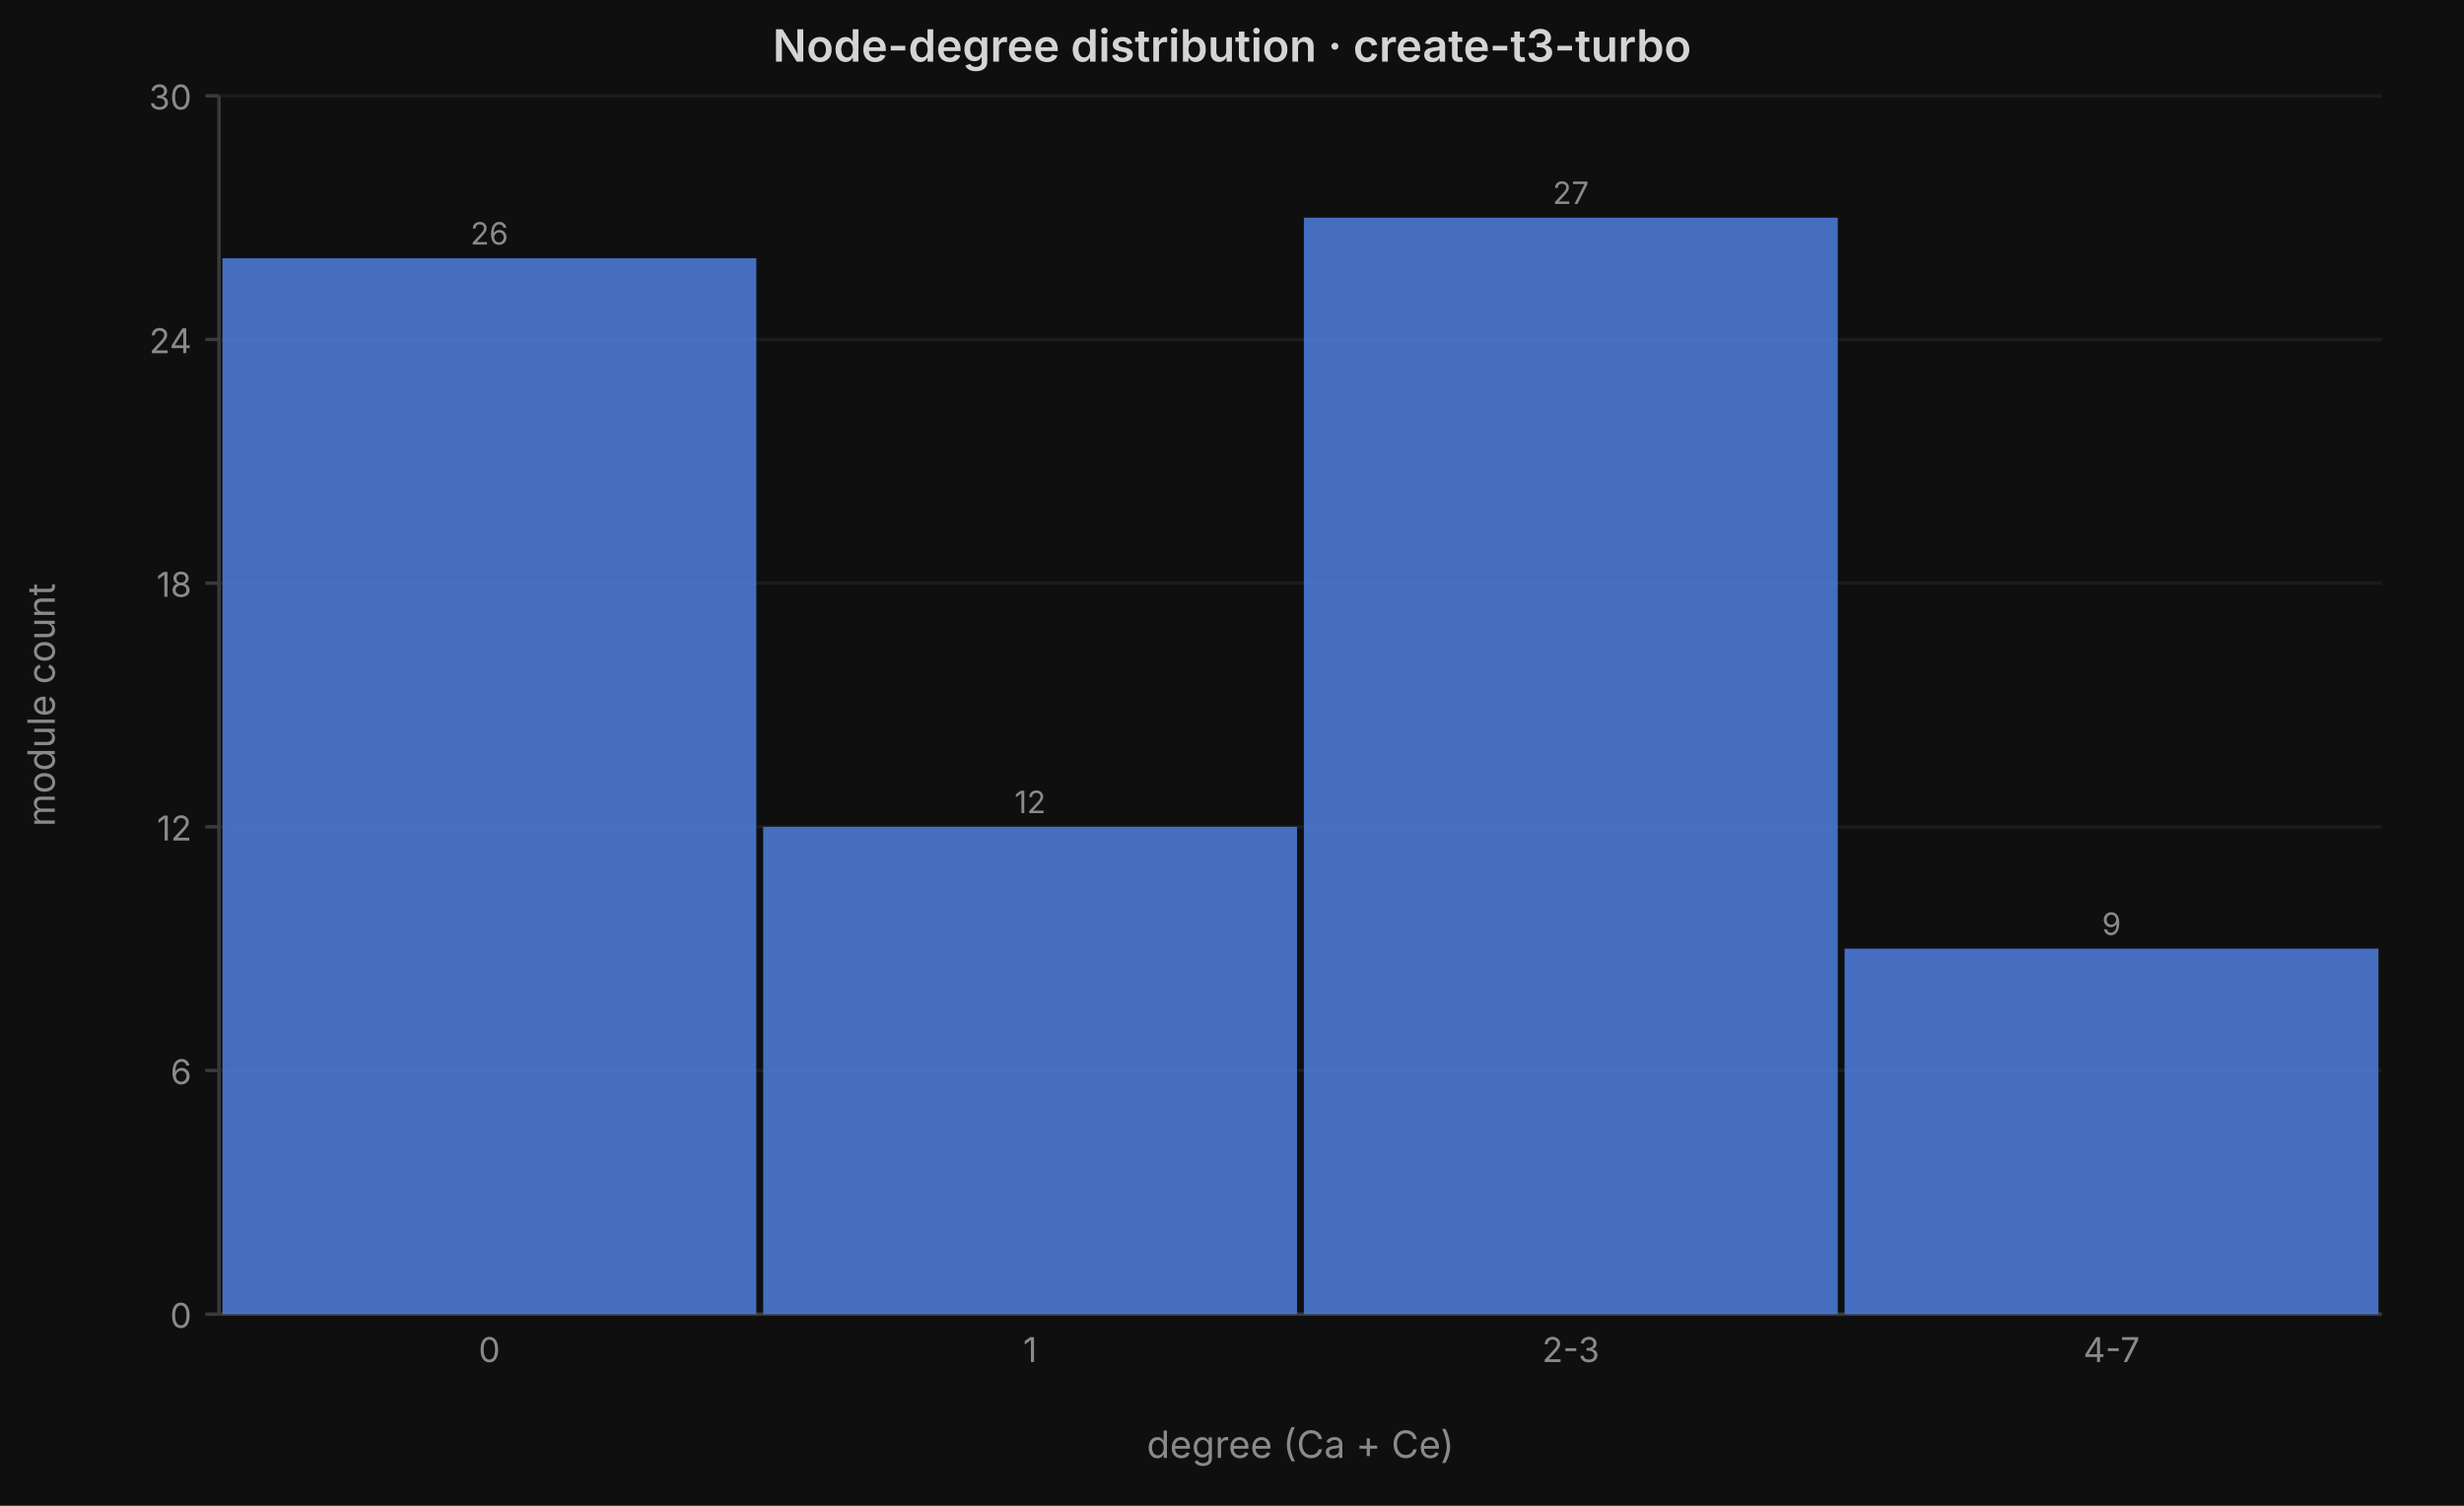
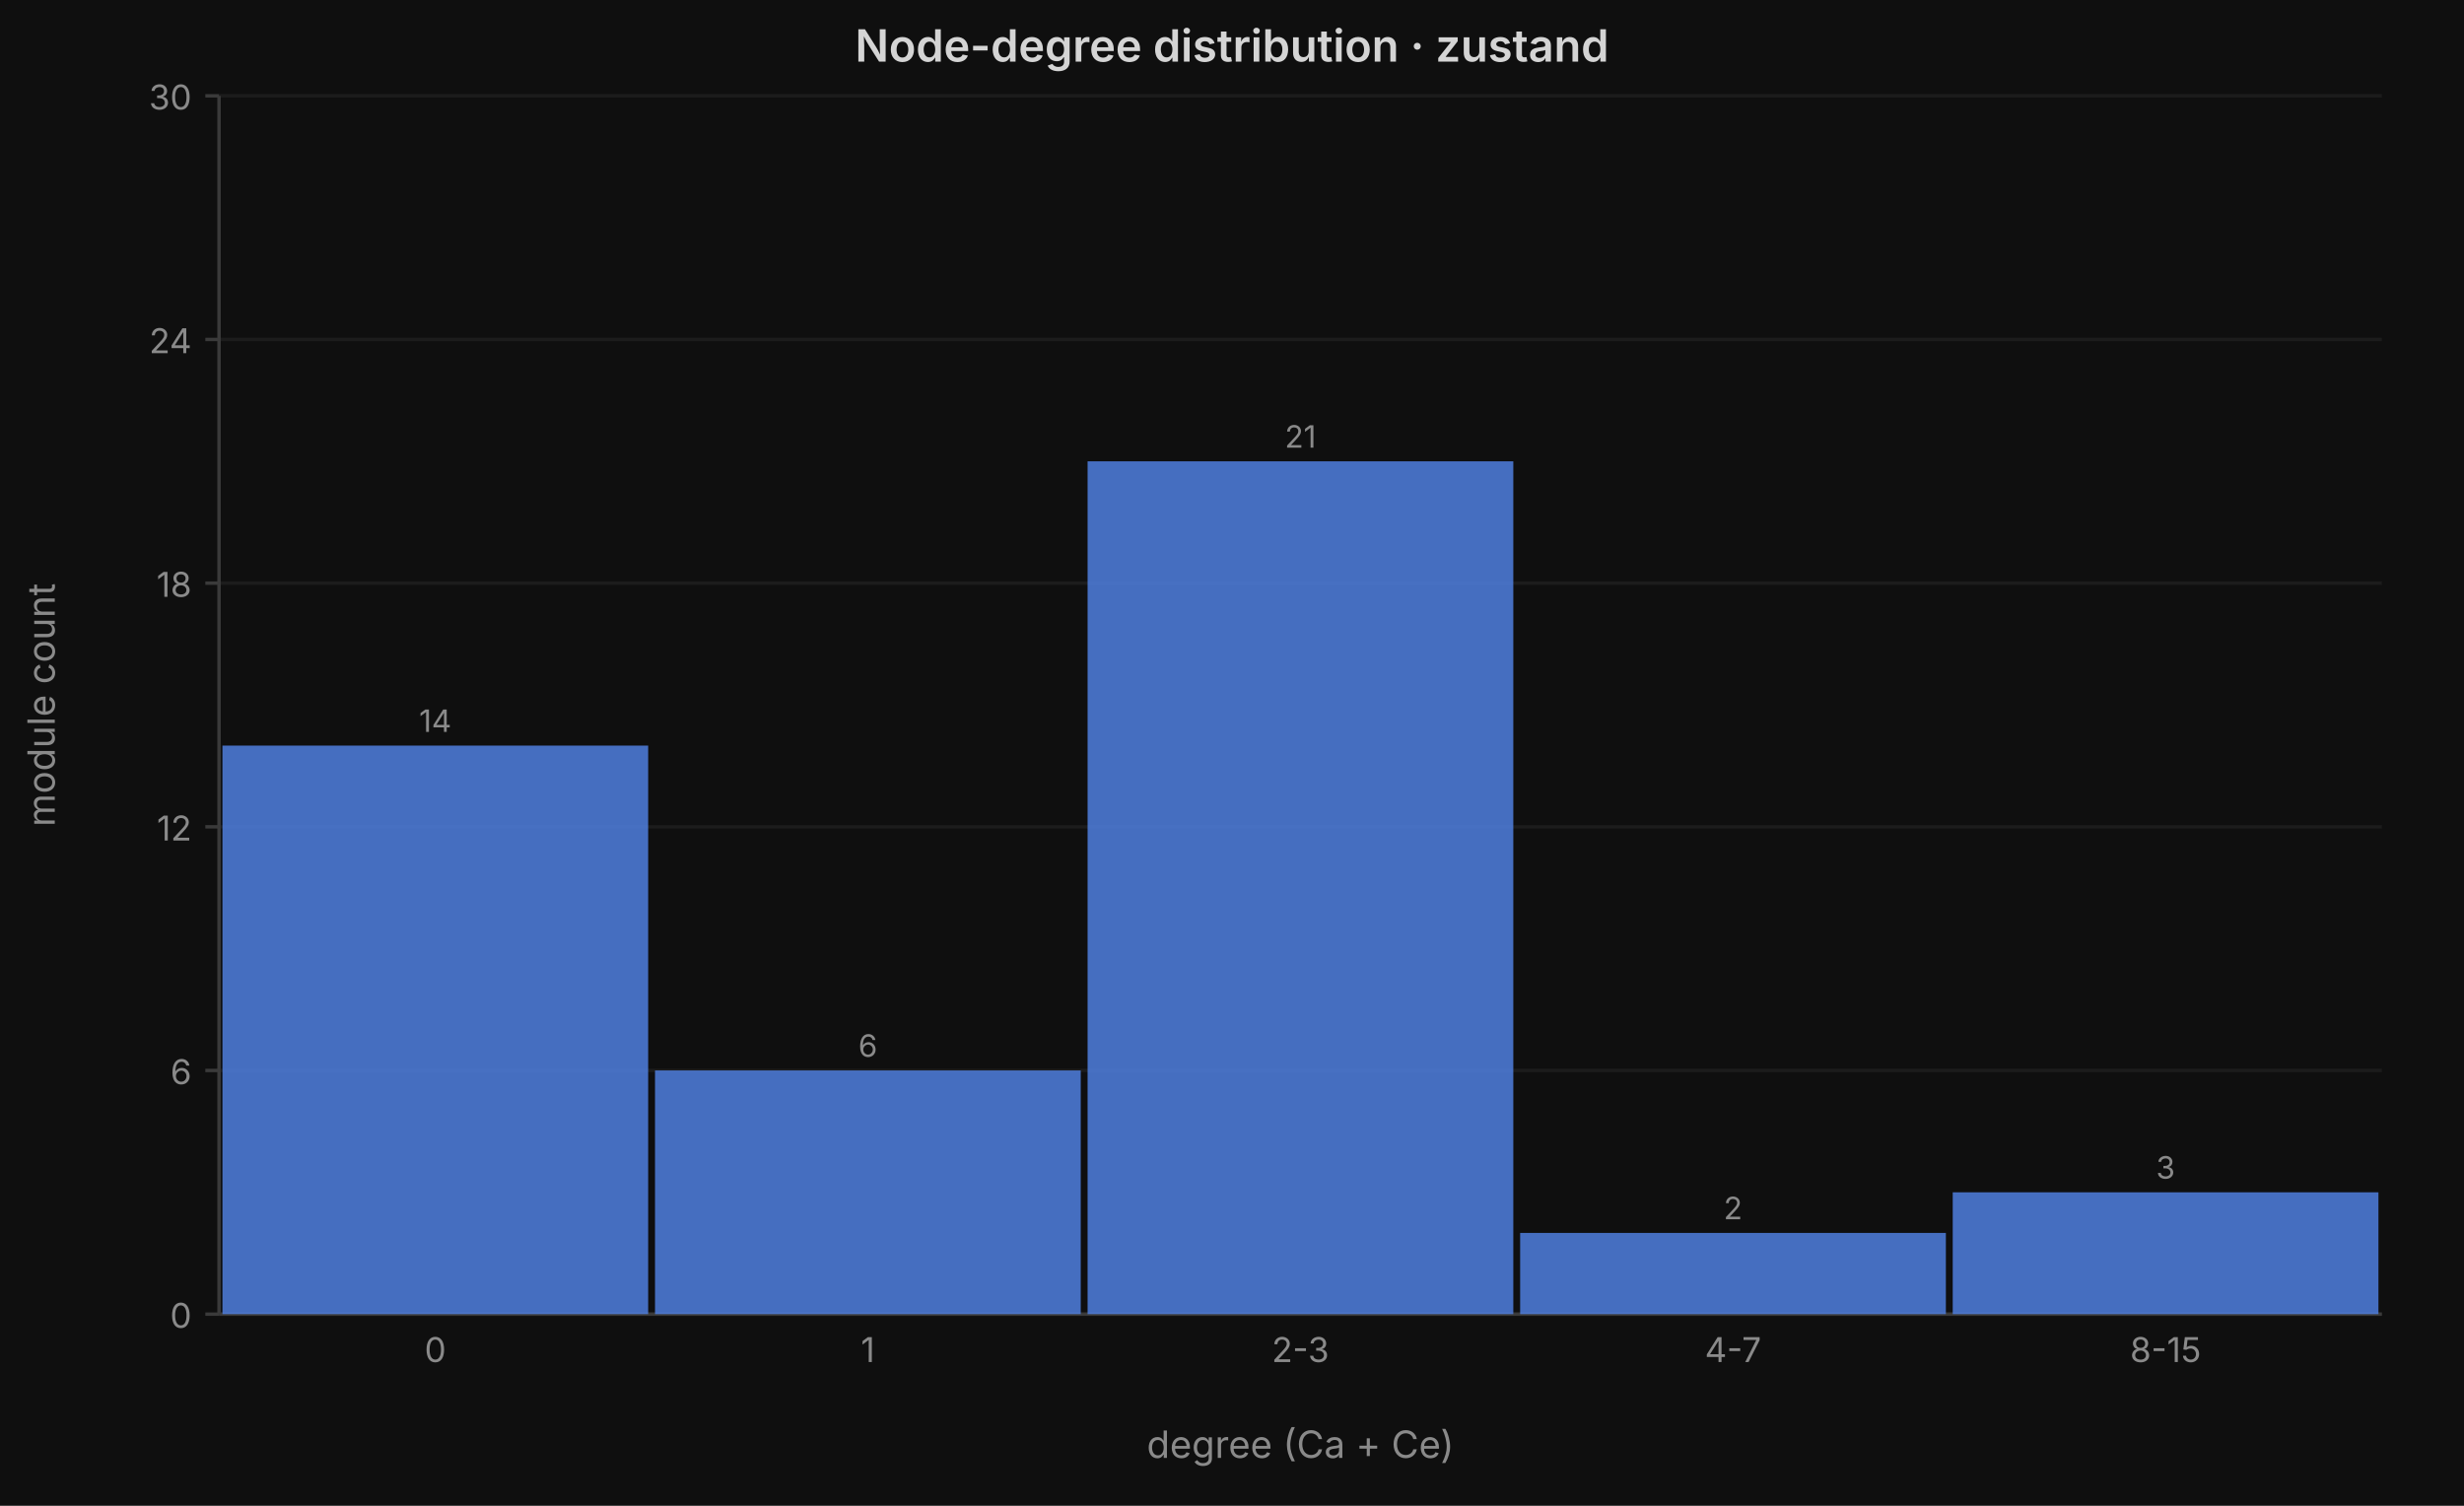
<svg xmlns="http://www.w3.org/2000/svg" viewBox="0 0 720 440" width="720" height="440" font-family="ui-sans-serif,system-ui,-apple-system,Segoe UI,sans-serif">
  <rect width="720" height="440" fill="#0f0f0f" />
-   <text x="360" y="18" fill="#d4d4d4" font-size="13" font-weight="600" text-anchor="middle">Node-degree distribution · create-t3-turbo</text>
+   <text x="360" y="18" fill="#d4d4d4" font-size="13" font-weight="600" text-anchor="middle">Node-degree distribution · zustand</text>
  <line x1="64" y1="384" x2="696" y2="384" stroke="#3a3a3a" stroke-width="1" />
  <line x1="64" y1="28" x2="64" y2="384" stroke="#3a3a3a" stroke-width="1" />
  <line x1="60" y1="384" x2="64" y2="384" stroke="#3a3a3a" />
  <text x="56" y="388" fill="#8a8a8a" font-size="10" text-anchor="end">0</text>
  <line x1="64" y1="384" x2="696" y2="384" stroke="#3a3a3a" stroke-opacity="0.3" />
  <line x1="60" y1="312.8" x2="64" y2="312.8" stroke="#3a3a3a" />
  <text x="56" y="316.8" fill="#8a8a8a" font-size="10" text-anchor="end">6</text>
  <line x1="64" y1="312.8" x2="696" y2="312.8" stroke="#3a3a3a" stroke-opacity="0.3" />
  <line x1="60" y1="241.6" x2="64" y2="241.6" stroke="#3a3a3a" />
  <text x="56" y="245.6" fill="#8a8a8a" font-size="10" text-anchor="end">12</text>
  <line x1="64" y1="241.6" x2="696" y2="241.6" stroke="#3a3a3a" stroke-opacity="0.3" />
  <line x1="60" y1="170.4" x2="64" y2="170.4" stroke="#3a3a3a" />
  <text x="56" y="174.4" fill="#8a8a8a" font-size="10" text-anchor="end">18</text>
  <line x1="64" y1="170.4" x2="696" y2="170.4" stroke="#3a3a3a" stroke-opacity="0.3" />
  <line x1="60" y1="99.2" x2="64" y2="99.2" stroke="#3a3a3a" />
  <text x="56" y="103.2" fill="#8a8a8a" font-size="10" text-anchor="end">24</text>
  <line x1="64" y1="99.2" x2="696" y2="99.2" stroke="#3a3a3a" stroke-opacity="0.3" />
  <line x1="60" y1="28" x2="64" y2="28" stroke="#3a3a3a" />
  <text x="56" y="32" fill="#8a8a8a" font-size="10" text-anchor="end">30</text>
  <line x1="64" y1="28" x2="696" y2="28" stroke="#3a3a3a" stroke-opacity="0.3" />
-   <rect x="65" y="75.467" width="156" height="308.533" fill="#4f7fdf" fill-opacity="0.85" />
-   <text x="143" y="71.467" fill="#8a8a8a" font-size="9" text-anchor="middle">26</text>
-   <rect x="223" y="241.6" width="156" height="142.4" fill="#4f7fdf" fill-opacity="0.85" />
-   <text x="301" y="237.6" fill="#8a8a8a" font-size="9" text-anchor="middle">12</text>
-   <rect x="381" y="63.6" width="156" height="320.4" fill="#4f7fdf" fill-opacity="0.85" />
-   <text x="459" y="59.6" fill="#8a8a8a" font-size="9" text-anchor="middle">27</text>
-   <rect x="539" y="277.2" width="156" height="106.8" fill="#4f7fdf" fill-opacity="0.85" />
-   <text x="617" y="273.2" fill="#8a8a8a" font-size="9" text-anchor="middle">9</text>
-   <text x="143" y="398" fill="#8a8a8a" font-size="10" text-anchor="middle">0</text>
-   <text x="301" y="398" fill="#8a8a8a" font-size="10" text-anchor="middle">1</text>
-   <text x="459" y="398" fill="#8a8a8a" font-size="10" text-anchor="middle">2-3</text>
-   <text x="617" y="398" fill="#8a8a8a" font-size="10" text-anchor="middle">4-7</text>
+   <rect x="65" y="217.867" width="124.4" height="166.133" fill="#4f7fdf" fill-opacity="0.85" />
+   <text x="127.2" y="213.867" fill="#8a8a8a" font-size="9" text-anchor="middle">14</text>
+   <rect x="191.4" y="312.8" width="124.4" height="71.2" fill="#4f7fdf" fill-opacity="0.85" />
+   <text x="253.6" y="308.8" fill="#8a8a8a" font-size="9" text-anchor="middle">6</text>
+   <rect x="317.8" y="134.8" width="124.4" height="249.2" fill="#4f7fdf" fill-opacity="0.85" />
+   <text x="380" y="130.8" fill="#8a8a8a" font-size="9" text-anchor="middle">21</text>
+   <rect x="444.2" y="360.267" width="124.4" height="23.733" fill="#4f7fdf" fill-opacity="0.85" />
+   <text x="506.4" y="356.267" fill="#8a8a8a" font-size="9" text-anchor="middle">2</text>
+   <rect x="570.6" y="348.4" width="124.4" height="35.6" fill="#4f7fdf" fill-opacity="0.85" />
+   <text x="632.8" y="344.4" fill="#8a8a8a" font-size="9" text-anchor="middle">3</text>
+   <text x="127.2" y="398" fill="#8a8a8a" font-size="10" text-anchor="middle">0</text>
+   <text x="253.6" y="398" fill="#8a8a8a" font-size="10" text-anchor="middle">1</text>
+   <text x="380" y="398" fill="#8a8a8a" font-size="10" text-anchor="middle">2-3</text>
+   <text x="506.4" y="398" fill="#8a8a8a" font-size="10" text-anchor="middle">4-7</text>
+   <text x="632.8" y="398" fill="#8a8a8a" font-size="10" text-anchor="middle">8-15</text>
  <text x="380" y="426" fill="#8a8a8a" font-size="11" text-anchor="middle">degree (Ca + Ce)</text>
  <text x="-206" y="16" fill="#8a8a8a" font-size="11" text-anchor="middle" transform="rotate(-90)">module count</text>
</svg>
